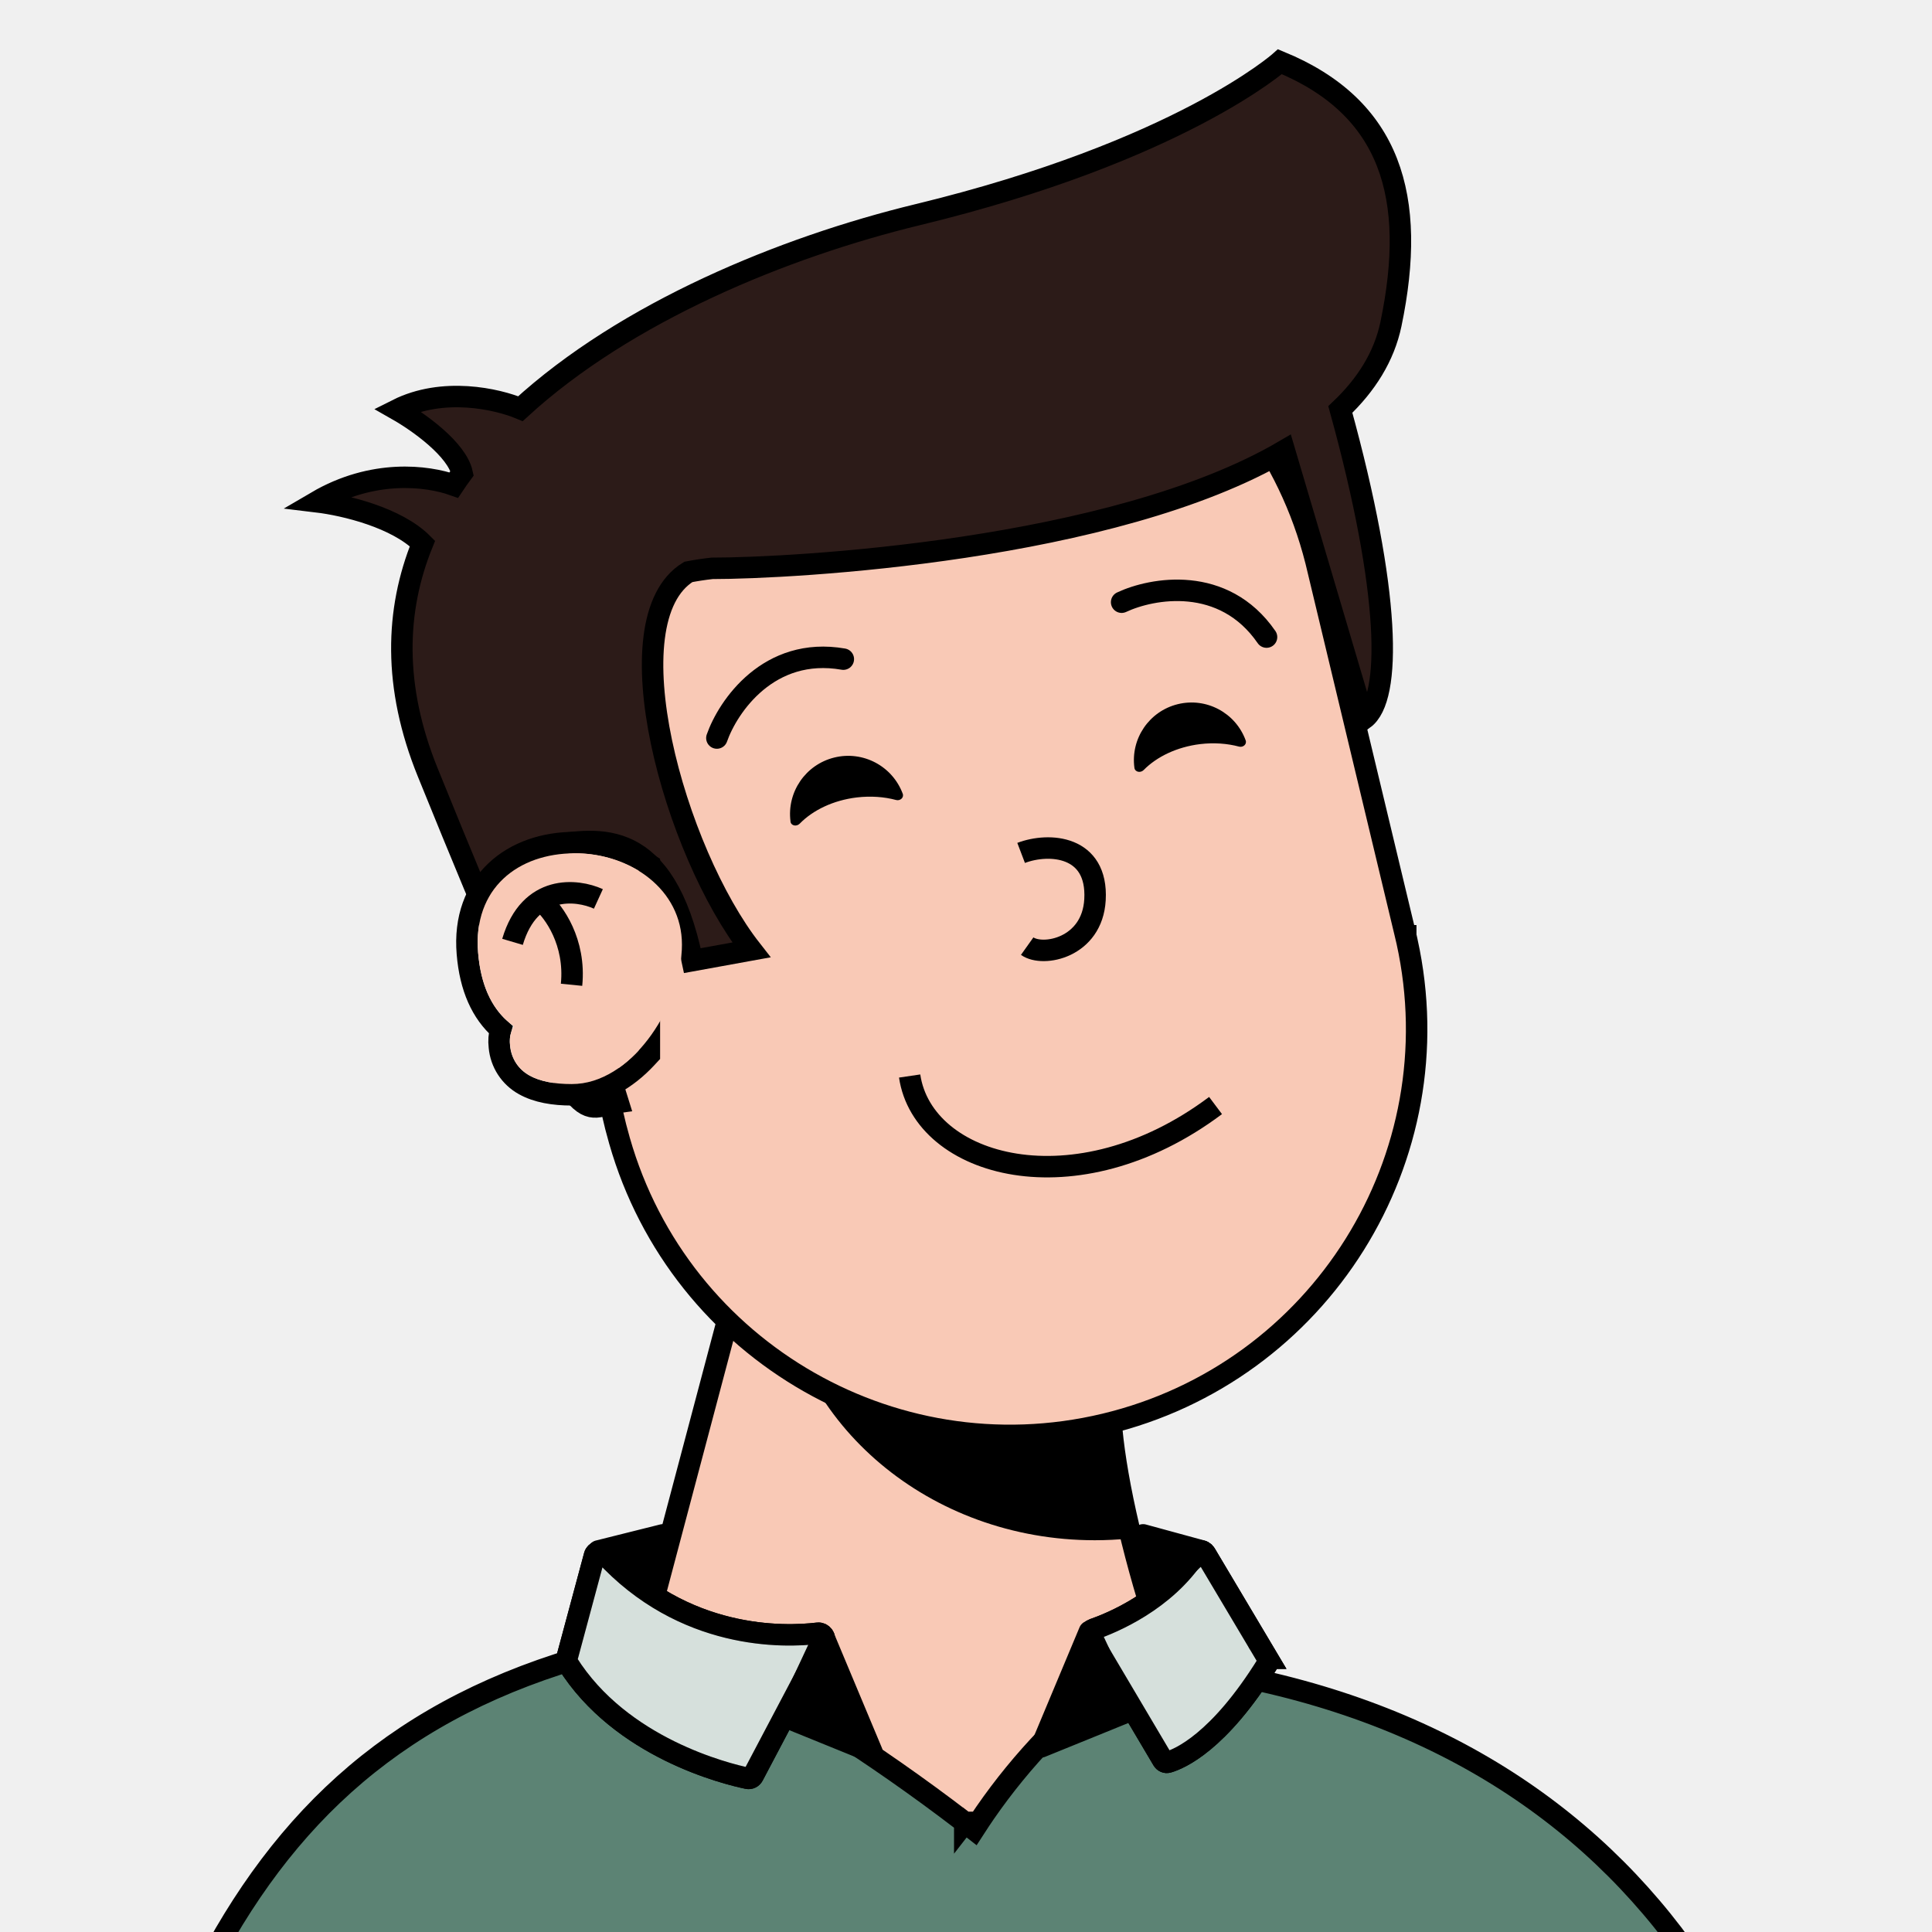
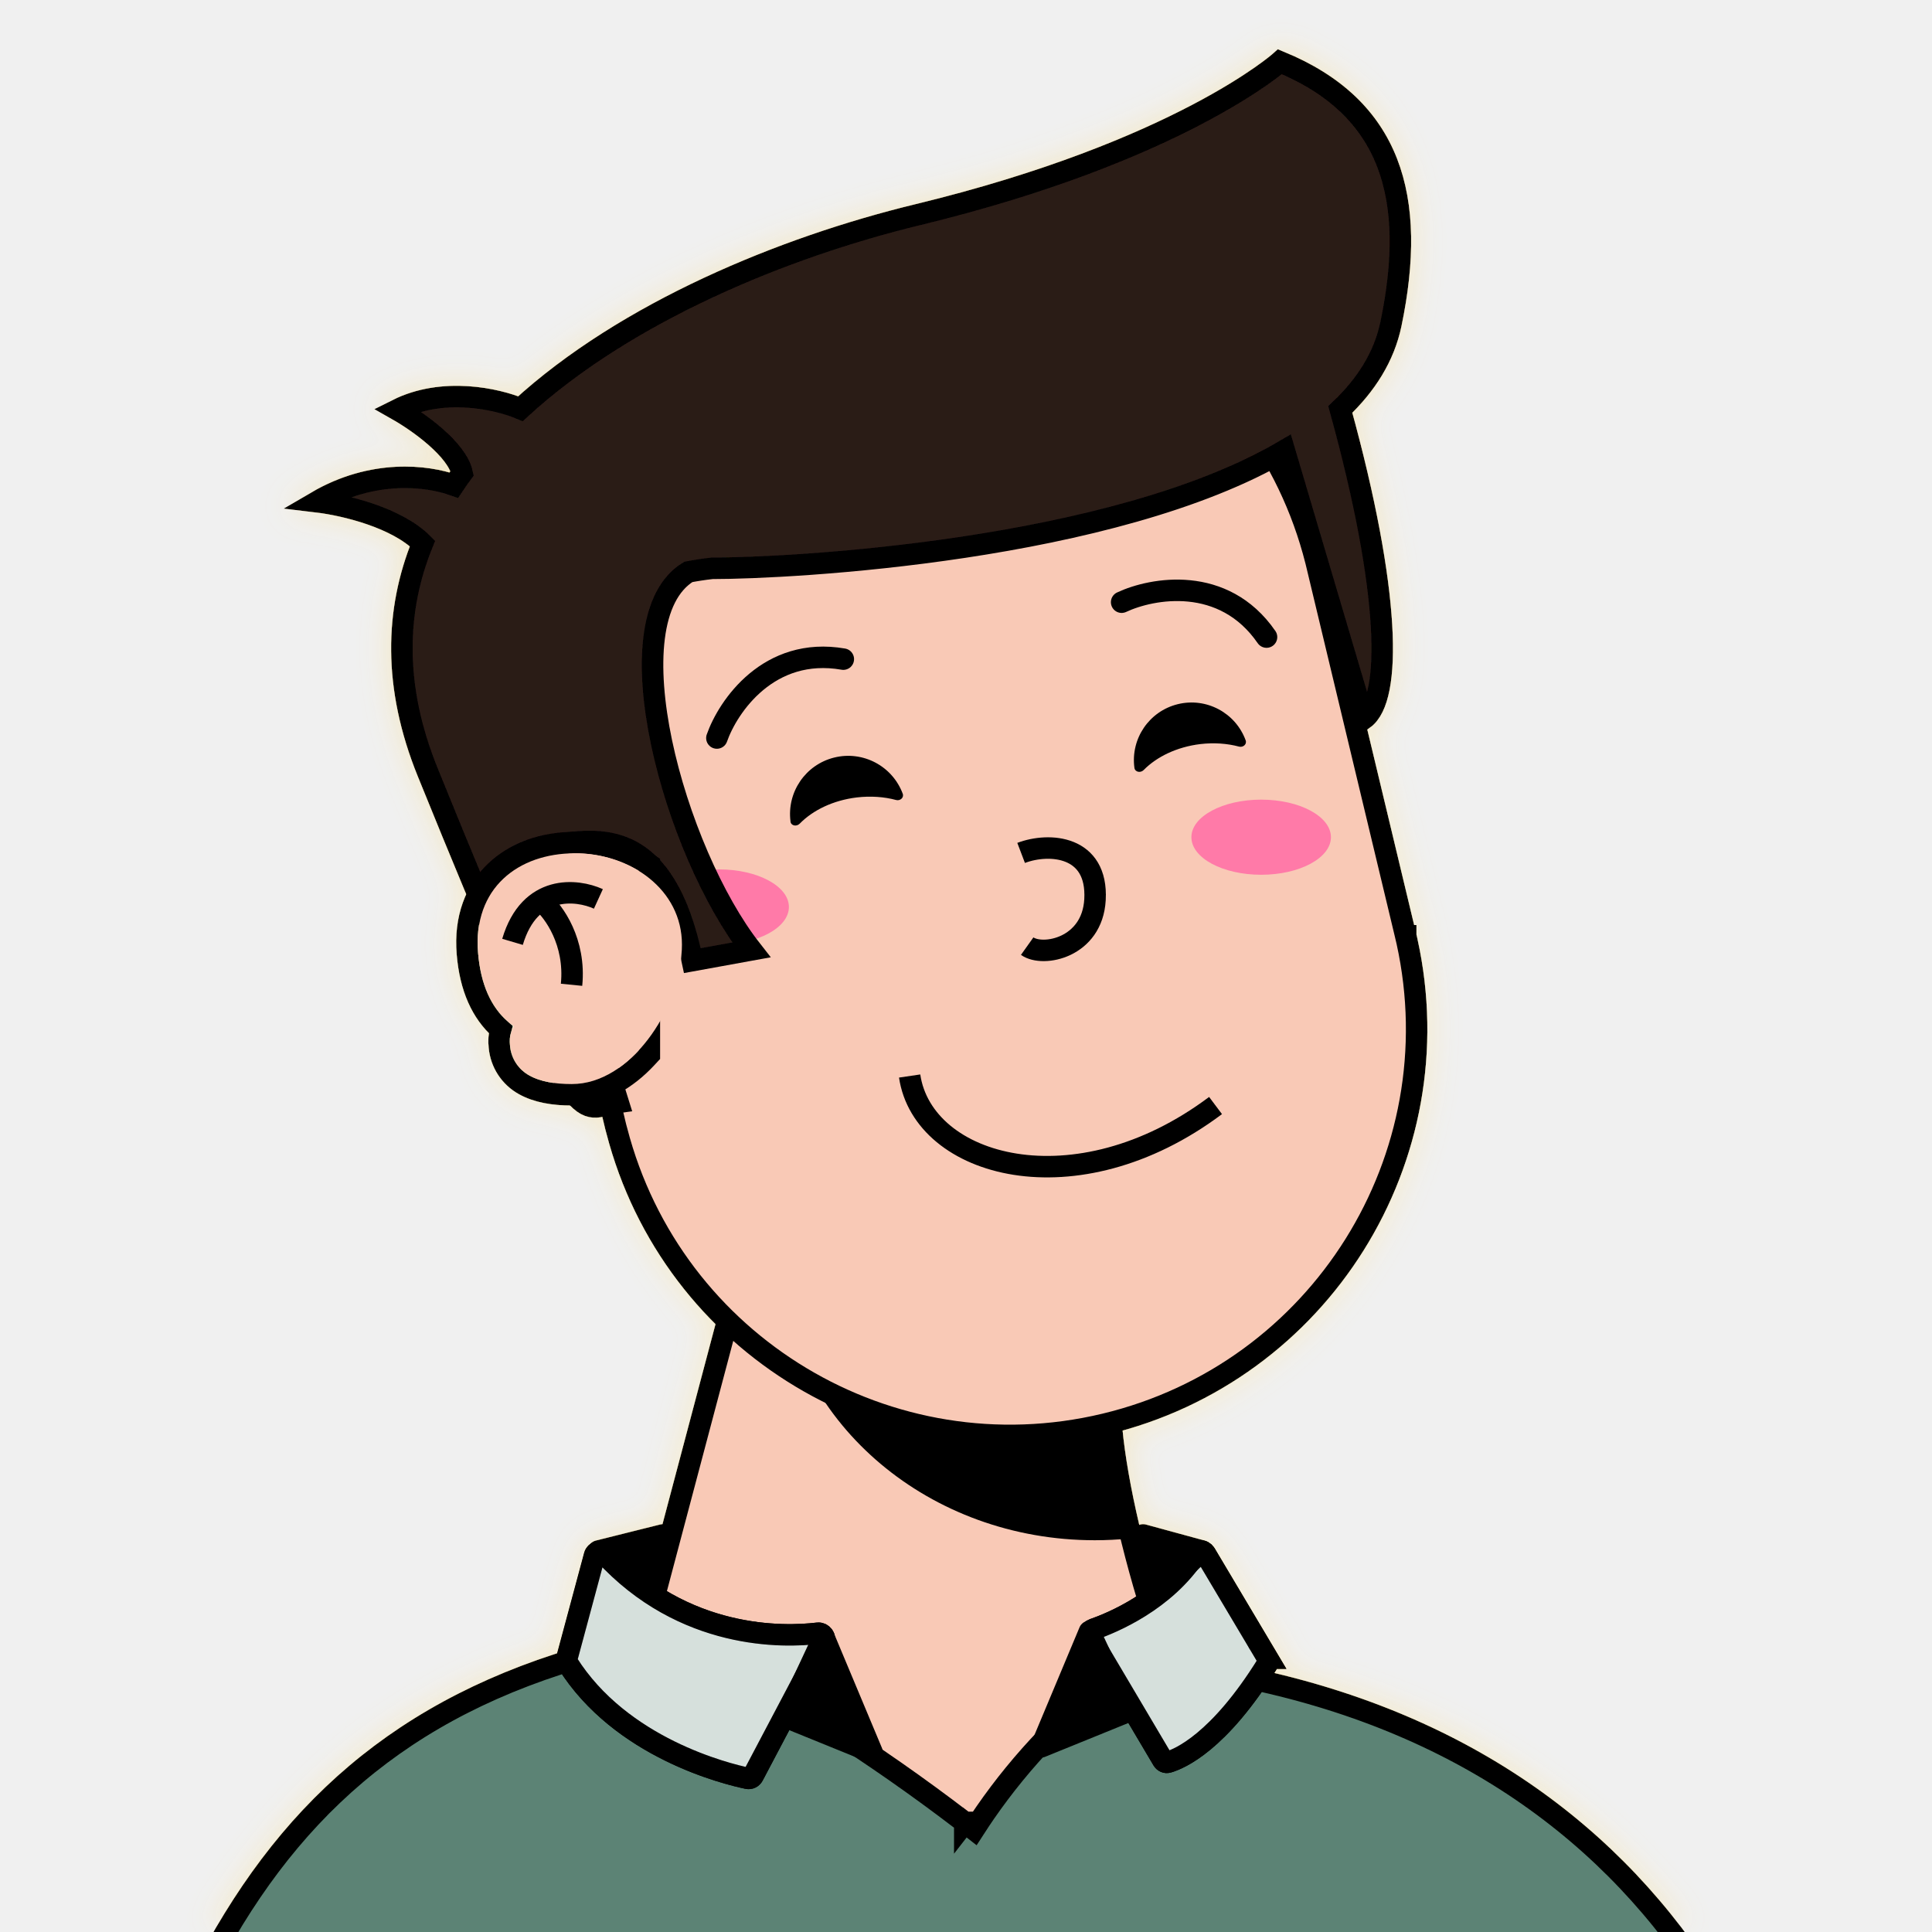
<svg xmlns="http://www.w3.org/2000/svg" viewBox="0 0 360 360" fill="none" shape-rendering="auto">
  <mask id="viewboxMask">
    <rect width="360" height="360" rx="0" ry="0" x="0" y="0" fill="#fff" />
  </mask>
-   <g mask="url(#viewboxMask)">
+   <defs>
+     <filter id="joySoftGlow" x="-25%" y="-25%" width="150%" height="150%">
+       <feGaussianBlur stdDeviation="3" result="blur" />
+       <feColorMatrix in="blur" type="matrix" values="1 0 0 0 0.95  0 1 0 0 0.72  0 0 1 0 0.25  0 0 0 .45 0" result="glow" />
+       <feMerge>
+         <feMergeNode in="glow" />
+         <feMergeNode in="SourceGraphic" />
+       </feMerge>
+     </filter>
+   </defs>
+   <style>
+   svg { overflow: visible; }
+   .joy-avatar { transform-origin: 180px 180px; animation: joyFloat 2.6s ease-in-out infinite; filter: url(#joySoftGlow); }
+   .joy-sparkle { transform-box: fill-box; transform-origin: center; animation: sparklePop 1.9s ease-in-out infinite; opacity: 0; }
+   .s1 { animation-delay: 0s; } .s2 { animation-delay: .35s; } .s3 { animation-delay: .7s; } .s4 { animation-delay: 1.05s; }
+   .joy-blush { transform-box: fill-box; transform-origin: center; animation: blushPulse 1.7s ease-in-out infinite; }
+   @keyframes joyFloat {
+     0%,100% { transform: translateY(0) rotate(0deg) scale(1); }
+     18% { transform: translateY(-7px) rotate(-1.2deg) scale(1.025); }
+     38% { transform: translateY(2px) rotate(1deg) scale(.995); }
+     58% { transform: translateY(-4px) rotate(.7deg) scale(1.015); }
+     78% { transform: translateY(1px) rotate(-.5deg) scale(1); }
+   }
+   @keyframes sparklePop {
+     0%,100% { transform: scale(.15) rotate(0deg); opacity: 0; }
+     35% { transform: scale(1.15) rotate(18deg); opacity: .95; }
+     65% { transform: scale(.65) rotate(35deg); opacity: .45; }
+   }
+   @keyframes blushPulse {
+     0%,100% { opacity: .25; transform: scale(.9); }
+     50% { opacity: .65; transform: scale(1.08); }
+   }
+ </style>
+   <g class="joy-avatar" mask="url(#viewboxMask)">
+     <path class="joy-sparkle s1" d="M285 76l5 11 12 5-12 5-5 12-5-12-12-5 12-5 5-11Z" fill="#FFD84D" />
+     <path class="joy-sparkle s2" d="M62 92l4 9 9 4-9 4-4 9-4-9-9-4 9-4 4-9Z" fill="#FFD84D" />
+     <path class="joy-sparkle s3" d="M296 180l3 7 8 3-8 3-3 8-3-8-8-3 8-3 3-7Z" fill="#FFB7D5" />
+     <path class="joy-sparkle s4" d="M70 232l3 7 8 3-8 3-3 8-3-8-8-3 8-3 3-7Z" fill="#9EE7FF" />
    <g transform="translate(80 23)">
+       <animateTransform attributeName="transform" type="translate" values="80 23;80 16;80 23;80 20;80 23" keyTimes="0;.25;.5;.72;1" dur="1.9s" repeatCount="indefinite" />
      <path d="M154 319.5c-14.4-20-25.67-58.67-27-78L58.5 212 30 319.5h124Z" fill="#f9c9b6" stroke="#000" stroke-width="4" />
      <path d="M130.37 263.69c-2.1.2-4.22.31-6.37.31-30.78 0-56.05-21.57-58.76-49.1L127 241.5c.38 5.48 1.55 13.32 3.37 22.19Z" fill="#000" style="mix-blend-mode:multiply" />
      <path d="M181.94 151.37v.01l.1.4.14.65A75.72 75.72 0 0 1 34.93 187.7l-.2-.74L18 117.13l-.06-.29A75.72 75.72 0 0 1 165.2 81.55l.05.21.02.08.05.2.05.2v.01l16.4 68.44.08.34.08.34Z" fill="#f9c9b6" stroke="#000" stroke-width="4" />
      <g transform="translate(34 102.3)" />
    </g>
+     <ellipse class="joy-blush" cx="134" cy="169" rx="13" ry="7" fill="#ff7aa8" />
+     <ellipse class="joy-blush" cx="235" cy="156" rx="13" ry="7" fill="#ff7aa8" />
    <g transform="translate(170 183)">
+       <animateTransform attributeName="transform" type="translate" values="170 183;168 181;170 183;172 182;170 183" dur="1.35s" repeatCount="indefinite" />
      <path d="M-.5 17.5c2.5 17 31 25 57 5.5" stroke="#000000" stroke-width="4" />
    </g>
    <g transform="translate(110 102)">
+       <animateTransform attributeName="transform" type="translate" values="110 102;108 98;110 102;112 99;110 102" dur="1.45s" repeatCount="indefinite" />
      <path d="M99 10.21c5.67-2.66 19-5.1 27 6.5M23.58 35.52c2.07-5.9 9.68-17.12 23.56-14.7" stroke="#000000" stroke-width="4" stroke-linecap="round" />
    </g>
    <g transform="translate(49 11)">
+       <animateTransform attributeName="transform" type="translate" values="49 11;48 7;49 11;51 9;49 11" dur="1.9s" repeatCount="indefinite" />
      <path d="M210.18 49.4c-1.27 6.05-4.6 11.32-9.43 15.9 9.4 34.06 9.6 53.87 4.38 57.65l-14.8-49.99C158.4 91.7 98.65 94.9 83.69 94.9c-1.55.17-3.02.4-4.43.67-14.65 9-2.6 52.12 11.75 70.43l-11 2c-5.14-24.97-17.41-22.92-26.61-21.38l-.32.05c2.2 13.63 6.72 27.74 10.45 39.32.95 2.99 1.86 5.8 2.66 8.4-.79.1-1.48.3-2.12.47-5.5 1.53-7.41 2.06-33.38-61.97-6.47-15.95-6.03-30.16-.97-42.62-4.78-4.8-14.37-7.14-19.71-7.78 10.44-6.12 20.58-4.87 25.54-3.1.5-.75 1.02-1.49 1.56-2.22-.97-4.41-7.96-9.46-12.11-11.82 8.55-4.3 18.6-2.03 22.98-.2C67.63 47.13 97.03 35.05 122 29 170.81 17.17 189.5.5 189.5.5c20.68 8.5 25.62 25.22 20.68 48.9Z" fill="#2c1b18" stroke="#000" stroke-width="4" />
    </g>
    <g transform="translate(142 119)">
+       <animateTransform attributeName="transform" type="translate" values="142 119;142 116;142 119;143 117;142 119" dur="1.7s" repeatCount="indefinite" />
      <path d="M5.29 34.07c.11.82 1.14 1 1.72.41 2.46-2.52 6.25-4.36 10.65-4.89 2.6-.3 5.1-.12 7.32.48.75.2 1.5-.44 1.23-1.17A10.84 10.84 0 0 0 5.3 34.07ZM69.38 24.07c.12.82 1.15 1 1.73.41 2.44-2.48 6.19-4.3 10.54-4.83 2.56-.3 5.03-.12 7.23.47.75.2 1.5-.44 1.23-1.17a10.74 10.74 0 0 0-20.73 5.12Z" fill="#000000" />
      <g transform="translate(-40 -8)" />
    </g>
    <g transform="rotate(-8 1149.44 -1186.92)">
      <path d="M12.3 12.34c5.45-1.24 14.38.62 12.42 10.54-1.74 8.82-11.1 9.3-13.72 6.82" stroke="#000" stroke-width="4" />
    </g>
    <g transform="translate(84 154)">
+       <animateTransform attributeName="transform" type="translate" values="84 154;82 150;84 154;86 152;84 154" dur="1.9s" repeatCount="indefinite" />
      <path d="M37 8.25V7.13l-.95-.59A24.91 24.91 0 0 0 23.08 3C17.44 3 12.16 4.75 8.4 8.3c-3.8 3.58-5.86 8.83-5.31 15.37.52 6.37 2.66 11.06 6.2 14.17-.29 1-.37 2.08-.24 3.21a8.98 8.98 0 0 0 4.6 7.08C16.09 49.5 19.2 50 22.52 50c5.48 0 10.29-2.95 13.95-6.89l.53-.57V8.25Z" stroke="#000" stroke-width="4" />
      <path d="M42.97 23.98c.07-.65.1-1.3.1-1.98 0-10.22-9.5-17-20-17C12.6 5 4.09 11.5 5.09 23.5c.56 6.68 2.95 11.07 6.65 13.72a5.7 5.7 0 0 0-.68 3.6C11.68 46.1 16.19 48 22.52 48c11.1 0 19.9-14.05 20.45-24.02Z" fill="#f9c9b6" />
      <path d="M27.5 13.5c-4-1.83-12.8-2.8-16 8" stroke="#000" stroke-width="4" />
      <path d="M17 14c2.17 1.83 6.3 7.5 5.5 15.5" stroke="#000" stroke-width="4" />
      <g transform="translate(3 42)" />
    </g>
    <g transform="translate(53 272)">
+       <animateTransform attributeName="transform" type="translate" values="53 272;53 276;53 272;54 274;53 272" dur="1.9s" repeatCount="indefinite" />
      <g stroke="#000" stroke-width="4">
        <path d="M126.77 67.58 128 66l-1.23 1.58 1.72 1.34 1.19-1.83v-.02l.05-.06.04-.05a28.57 28.57 0 0 1 .8-1.18 112.35 112.35 0 0 1 11.5-14.05c3.67-3.78 7.83-7.4 12.13-9.93 4.31-2.53 8.58-3.84 12.53-3.3C209.17 44.2 240.4 63 260.67 91h-273.3c16.3-29.34 39.49-48.02 77.07-56.59 1.6-.36 3.78-.25 6.5.38 2.7.63 5.77 1.73 9.09 3.19 6.62 2.9 14.02 7.16 20.97 11.56a355.78 355.78 0 0 1 25.24 17.63l.4.3.1.08.02.02h.01Z" fill="#5C8374" />
        <path d="m52.61 37.08 5.17-19.23c.2-.78 1.22-1 1.76-.4C74.4 33.7 93.16 33.08 99.4 32.33c.84-.1 1.5.82 1.1 1.58L87.34 58.86c-.2.38-.62.6-1.04.5-3.95-.82-23.62-5.63-33.57-21.5a1 1 0 0 1-.12-.78ZM183.2 36.98 171.61 17.5c-.4-.66-1.37-.65-1.79 0-5.73 8.83-15.63 12.9-19.09 14.1-.62.22-.9.96-.57 1.53l13.5 22.81c.2.34.59.53.97.42 2.13-.61 9.46-3.67 18.54-18.34a1 1 0 0 0 .01-1.04Z" fill="#5C8374" />
        <path d="m52.61 37.08 5.17-19.23c.2-.78 1.22-1 1.76-.4C74.4 33.7 93.16 33.08 99.4 32.33c.84-.1 1.5.82 1.1 1.58L87.34 58.86c-.2.38-.62.6-1.04.5-3.95-.82-23.62-5.63-33.57-21.5a1 1 0 0 1-.12-.78ZM183.2 36.98 171.61 17.5c-.4-.66-1.37-.65-1.79 0-5.73 8.83-15.63 12.9-19.09 14.1-.62.22-.9.96-.57 1.53l13.5 22.81c.2.34.59.53.97.42 2.13-.61 9.46-3.67 18.54-18.34a1 1 0 0 0 .01-1.04Z" fill="#fff" fill-opacity=".75" />
        <path d="m109.5 54.5-9-21.5-7 15 16 6.5ZM141 53.5l9-21.5 7 15-16 6.5ZM70.5 14l-12 3 10 6.5 2-9.5ZM160 14l11 3-7 6.5-4-9.5Z" fill="#000" stroke-linejoin="round" />
      </g>
    </g>
  </g>
</svg>
